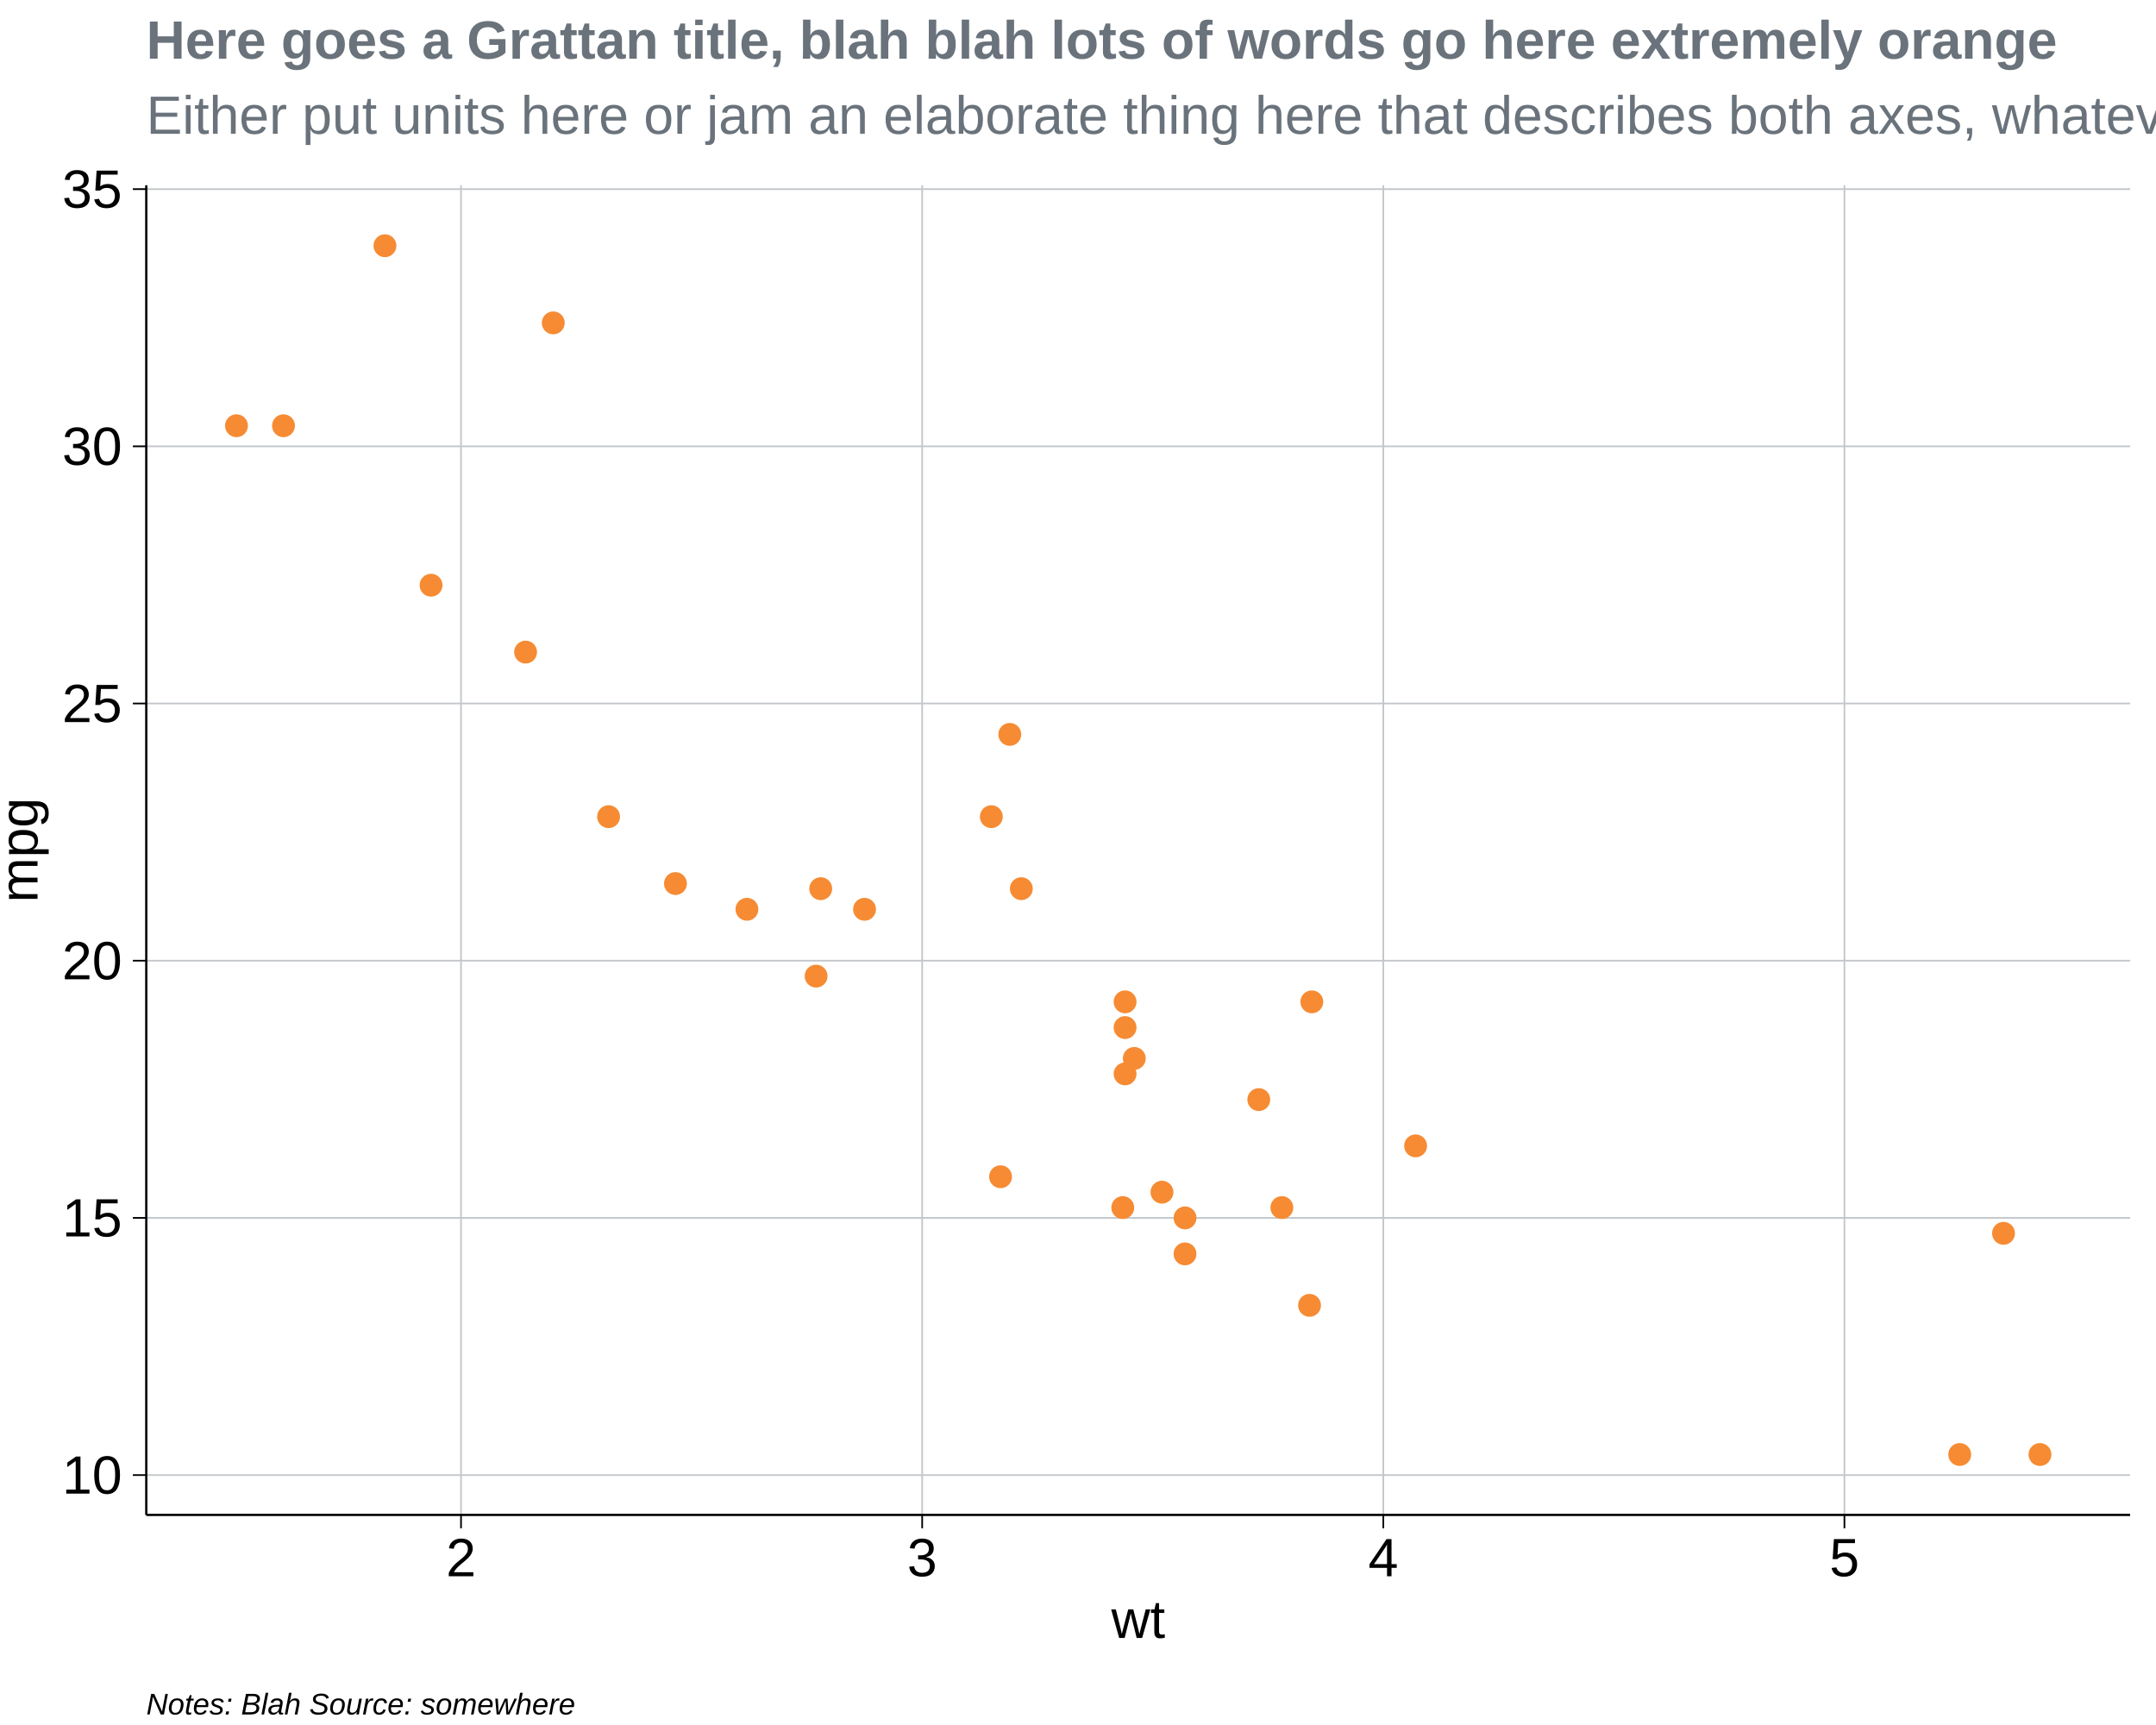
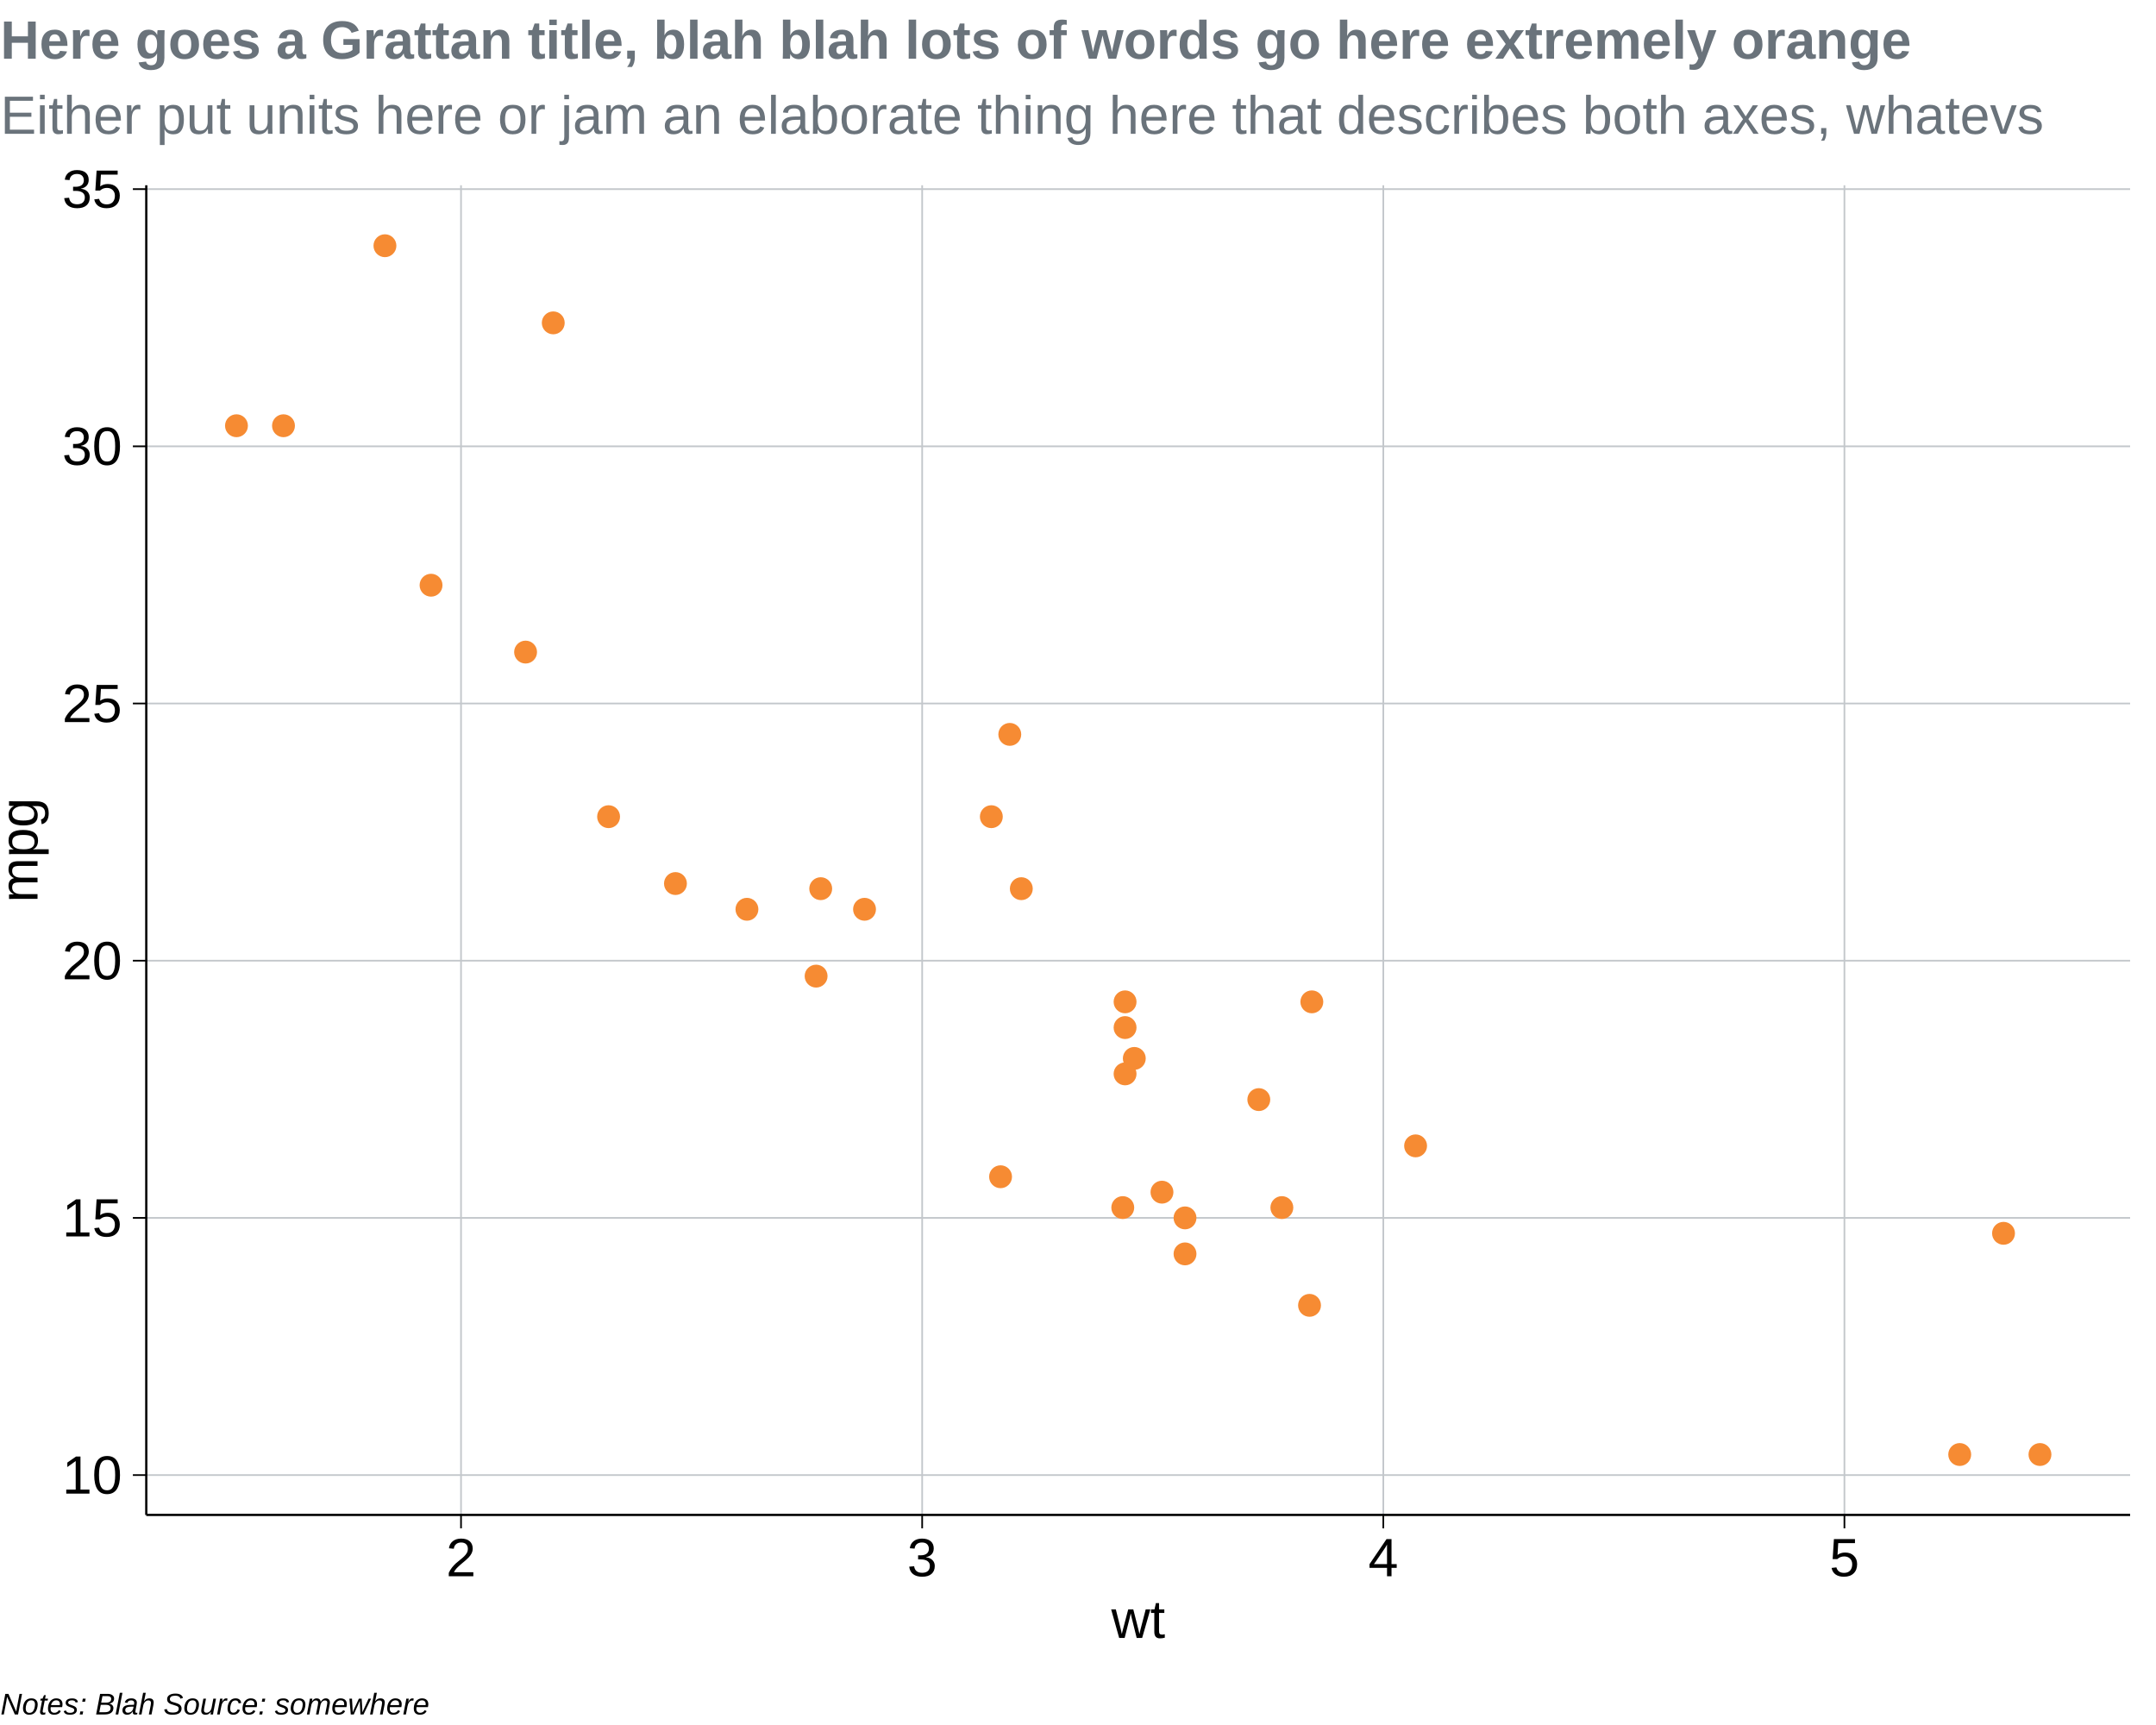
<svg xmlns="http://www.w3.org/2000/svg" viewBox="0 0 720.00 576.00">
  <defs>
    <style type="text/css">
    line, polyline, polygon, path, rect, circle {
      fill: none;
      stroke: #000000;
      stroke-linecap: round;
      stroke-linejoin: round;
      stroke-miterlimit: 10.00;
    }
  </style>
  </defs>
  <rect width="100%" height="100%" style="stroke: none; fill: #FFFFFF;" />
  <rect x="0.00" y="0.00" width="720.00" height="576.00" style="stroke-width: 0.75; stroke: none; fill: #FFFFFF;" />
  <defs>
    <clipPath id="cpNDguODV8NzExLjM2fDUwNS44Nnw2MS44Nw==">
      <rect x="48.85" y="61.87" width="662.51" height="443.99" />
    </clipPath>
  </defs>
  <rect x="48.85" y="61.87" width="662.51" height="443.99" style="stroke-width: 0.75; stroke: none; fill: #FFFFFF;" clip-path="url(#cpNDguODV8NzExLjM2fDUwNS44Nnw2MS44Nw==)" />
  <polyline points="48.85,492.55 711.36,492.55 " style="stroke-width: 0.56; stroke: #C3C7CB; stroke-linecap: butt;" clip-path="url(#cpNDguODV8NzExLjM2fDUwNS44Nnw2MS44Nw==)" />
  <polyline points="48.85,406.67 711.36,406.67 " style="stroke-width: 0.56; stroke: #C3C7CB; stroke-linecap: butt;" clip-path="url(#cpNDguODV8NzExLjM2fDUwNS44Nnw2MS44Nw==)" />
  <polyline points="48.85,320.79 711.36,320.79 " style="stroke-width: 0.56; stroke: #C3C7CB; stroke-linecap: butt;" clip-path="url(#cpNDguODV8NzExLjM2fDUwNS44Nnw2MS44Nw==)" />
  <polyline points="48.85,234.91 711.36,234.91 " style="stroke-width: 0.56; stroke: #C3C7CB; stroke-linecap: butt;" clip-path="url(#cpNDguODV8NzExLjM2fDUwNS44Nnw2MS44Nw==)" />
  <polyline points="48.85,149.03 711.36,149.03 " style="stroke-width: 0.56; stroke: #C3C7CB; stroke-linecap: butt;" clip-path="url(#cpNDguODV8NzExLjM2fDUwNS44Nnw2MS44Nw==)" />
  <polyline points="48.85,63.15 711.36,63.15 " style="stroke-width: 0.56; stroke: #C3C7CB; stroke-linecap: butt;" clip-path="url(#cpNDguODV8NzExLjM2fDUwNS44Nnw2MS44Nw==)" />
  <polyline points="153.96,505.86 153.96,61.87 " style="stroke-width: 0.56; stroke: #C3C7CB; stroke-linecap: butt;" clip-path="url(#cpNDguODV8NzExLjM2fDUwNS44Nnw2MS44Nw==)" />
  <polyline points="307.96,505.86 307.96,61.87 " style="stroke-width: 0.56; stroke: #C3C7CB; stroke-linecap: butt;" clip-path="url(#cpNDguODV8NzExLjM2fDUwNS44Nnw2MS44Nw==)" />
  <polyline points="461.96,505.86 461.96,61.87 " style="stroke-width: 0.56; stroke: #C3C7CB; stroke-linecap: butt;" clip-path="url(#cpNDguODV8NzExLjM2fDUwNS44Nnw2MS44Nw==)" />
  <polyline points="615.95,505.86 615.95,61.87 " style="stroke-width: 0.56; stroke: #C3C7CB; stroke-linecap: butt;" clip-path="url(#cpNDguODV8NzExLjM2fDUwNS44Nnw2MS44Nw==)" />
  <circle cx="249.44" cy="303.62" r="2.60pt" style="stroke-width: 0.71; stroke: #F68B33; fill: #F68B33;" clip-path="url(#cpNDguODV8NzExLjM2fDUwNS44Nnw2MS44Nw==)" />
  <circle cx="288.71" cy="303.62" r="2.60pt" style="stroke-width: 0.71; stroke: #F68B33; fill: #F68B33;" clip-path="url(#cpNDguODV8NzExLjM2fDUwNS44Nnw2MS44Nw==)" />
  <circle cx="203.24" cy="272.70" r="2.60pt" style="stroke-width: 0.71; stroke: #F68B33; fill: #F68B33;" clip-path="url(#cpNDguODV8NzExLjM2fDUwNS44Nnw2MS44Nw==)" />
  <circle cx="341.07" cy="296.74" r="2.60pt" style="stroke-width: 0.71; stroke: #F68B33; fill: #F68B33;" clip-path="url(#cpNDguODV8NzExLjM2fDUwNS44Nnw2MS44Nw==)" />
  <circle cx="375.72" cy="343.12" r="2.60pt" style="stroke-width: 0.71; stroke: #F68B33; fill: #F68B33;" clip-path="url(#cpNDguODV8NzExLjM2fDUwNS44Nnw2MS44Nw==)" />
  <circle cx="378.80" cy="353.42" r="2.60pt" style="stroke-width: 0.71; stroke: #F68B33; fill: #F68B33;" clip-path="url(#cpNDguODV8NzExLjM2fDUwNS44Nnw2MS44Nw==)" />
  <circle cx="395.74" cy="418.69" r="2.60pt" style="stroke-width: 0.71; stroke: #F68B33; fill: #F68B33;" clip-path="url(#cpNDguODV8NzExLjM2fDUwNS44Nnw2MS44Nw==)" />
  <circle cx="337.22" cy="245.22" r="2.60pt" style="stroke-width: 0.71; stroke: #F68B33; fill: #F68B33;" clip-path="url(#cpNDguODV8NzExLjM2fDUwNS44Nnw2MS44Nw==)" />
  <circle cx="331.06" cy="272.70" r="2.60pt" style="stroke-width: 0.71; stroke: #F68B33; fill: #F68B33;" clip-path="url(#cpNDguODV8NzExLjM2fDUwNS44Nnw2MS44Nw==)" />
  <circle cx="375.72" cy="334.53" r="2.60pt" style="stroke-width: 0.71; stroke: #F68B33; fill: #F68B33;" clip-path="url(#cpNDguODV8NzExLjM2fDUwNS44Nnw2MS44Nw==)" />
  <circle cx="375.72" cy="358.58" r="2.60pt" style="stroke-width: 0.71; stroke: #F68B33; fill: #F68B33;" clip-path="url(#cpNDguODV8NzExLjM2fDUwNS44Nnw2MS44Nw==)" />
  <circle cx="472.74" cy="382.62" r="2.60pt" style="stroke-width: 0.71; stroke: #F68B33; fill: #F68B33;" clip-path="url(#cpNDguODV8NzExLjM2fDUwNS44Nnw2MS44Nw==)" />
  <circle cx="420.38" cy="367.17" r="2.60pt" style="stroke-width: 0.71; stroke: #F68B33; fill: #F68B33;" clip-path="url(#cpNDguODV8NzExLjM2fDUwNS44Nnw2MS44Nw==)" />
  <circle cx="428.08" cy="403.23" r="2.60pt" style="stroke-width: 0.71; stroke: #F68B33; fill: #F68B33;" clip-path="url(#cpNDguODV8NzExLjM2fDUwNS44Nnw2MS44Nw==)" />
  <circle cx="654.45" cy="485.68" r="2.60pt" style="stroke-width: 0.71; stroke: #F68B33; fill: #F68B33;" clip-path="url(#cpNDguODV8NzExLjM2fDUwNS44Nnw2MS44Nw==)" />
  <circle cx="681.25" cy="485.68" r="2.60pt" style="stroke-width: 0.71; stroke: #F68B33; fill: #F68B33;" clip-path="url(#cpNDguODV8NzExLjM2fDUwNS44Nnw2MS44Nw==)" />
  <circle cx="669.08" cy="411.82" r="2.60pt" style="stroke-width: 0.71; stroke: #F68B33; fill: #F68B33;" clip-path="url(#cpNDguODV8NzExLjM2fDUwNS44Nnw2MS44Nw==)" />
  <circle cx="184.76" cy="107.81" r="2.60pt" style="stroke-width: 0.71; stroke: #F68B33; fill: #F68B33;" clip-path="url(#cpNDguODV8NzExLjM2fDUwNS44Nnw2MS44Nw==)" />
  <circle cx="94.67" cy="142.16" r="2.60pt" style="stroke-width: 0.71; stroke: #F68B33; fill: #F68B33;" clip-path="url(#cpNDguODV8NzExLjM2fDUwNS44Nnw2MS44Nw==)" />
  <circle cx="128.55" cy="82.05" r="2.60pt" style="stroke-width: 0.71; stroke: #F68B33; fill: #F68B33;" clip-path="url(#cpNDguODV8NzExLjM2fDUwNS44Nnw2MS44Nw==)" />
  <circle cx="225.57" cy="295.03" r="2.60pt" style="stroke-width: 0.71; stroke: #F68B33; fill: #F68B33;" clip-path="url(#cpNDguODV8NzExLjM2fDUwNS44Nnw2MS44Nw==)" />
  <circle cx="388.04" cy="398.08" r="2.60pt" style="stroke-width: 0.71; stroke: #F68B33; fill: #F68B33;" clip-path="url(#cpNDguODV8NzExLjM2fDUwNS44Nnw2MS44Nw==)" />
  <circle cx="374.95" cy="403.23" r="2.60pt" style="stroke-width: 0.71; stroke: #F68B33; fill: #F68B33;" clip-path="url(#cpNDguODV8NzExLjM2fDUwNS44Nnw2MS44Nw==)" />
  <circle cx="437.32" cy="435.87" r="2.60pt" style="stroke-width: 0.71; stroke: #F68B33; fill: #F68B33;" clip-path="url(#cpNDguODV8NzExLjM2fDUwNS44Nnw2MS44Nw==)" />
  <circle cx="438.09" cy="334.53" r="2.60pt" style="stroke-width: 0.71; stroke: #F68B33; fill: #F68B33;" clip-path="url(#cpNDguODV8NzExLjM2fDUwNS44Nnw2MS44Nw==)" />
  <circle cx="143.95" cy="195.41" r="2.60pt" style="stroke-width: 0.71; stroke: #F68B33; fill: #F68B33;" clip-path="url(#cpNDguODV8NzExLjM2fDUwNS44Nnw2MS44Nw==)" />
  <circle cx="175.52" cy="217.74" r="2.60pt" style="stroke-width: 0.71; stroke: #F68B33; fill: #F68B33;" clip-path="url(#cpNDguODV8NzExLjM2fDUwNS44Nnw2MS44Nw==)" />
  <circle cx="78.97" cy="142.16" r="2.60pt" style="stroke-width: 0.71; stroke: #F68B33; fill: #F68B33;" clip-path="url(#cpNDguODV8NzExLjM2fDUwNS44Nnw2MS44Nw==)" />
  <circle cx="334.14" cy="392.93" r="2.60pt" style="stroke-width: 0.71; stroke: #F68B33; fill: #F68B33;" clip-path="url(#cpNDguODV8NzExLjM2fDUwNS44Nnw2MS44Nw==)" />
  <circle cx="272.54" cy="325.94" r="2.60pt" style="stroke-width: 0.71; stroke: #F68B33; fill: #F68B33;" clip-path="url(#cpNDguODV8NzExLjM2fDUwNS44Nnw2MS44Nw==)" />
  <circle cx="395.74" cy="406.67" r="2.60pt" style="stroke-width: 0.71; stroke: #F68B33; fill: #F68B33;" clip-path="url(#cpNDguODV8NzExLjM2fDUwNS44Nnw2MS44Nw==)" />
  <circle cx="274.08" cy="296.74" r="2.60pt" style="stroke-width: 0.71; stroke: #F68B33; fill: #F68B33;" clip-path="url(#cpNDguODV8NzExLjM2fDUwNS44Nnw2MS44Nw==)" />
  <defs>
    <clipPath id="cpMC4wMHw3MjAuMDB8NTc2LjAwfDAuMDA=">
      <rect x="0.00" y="0.00" width="720.00" height="576.00" />
    </clipPath>
  </defs>
  <polyline points="48.85,505.86 48.85,61.87 " style="stroke-width: 0.75; stroke-linecap: butt;" clip-path="url(#cpMC4wMHw3MjAuMDB8NTc2LjAwfDAuMDA=)" />
  <g clip-path="url(#cpMC4wMHw3MjAuMDB8NTc2LjAwfDAuMDA=)">
    <text x="20.75" y="498.74" style="font-size: 18.00px; font-family: Liberation Sans;" textLength="20.03px" lengthAdjust="spacingAndGlyphs">10</text>
  </g>
  <g clip-path="url(#cpMC4wMHw3MjAuMDB8NTc2LjAwfDAuMDA=)">
    <text x="20.75" y="412.87" style="font-size: 18.00px; font-family: Liberation Sans;" textLength="20.03px" lengthAdjust="spacingAndGlyphs">15</text>
  </g>
  <g clip-path="url(#cpMC4wMHw3MjAuMDB8NTc2LjAwfDAuMDA=)">
    <text x="20.75" y="326.99" style="font-size: 18.00px; font-family: Liberation Sans;" textLength="20.03px" lengthAdjust="spacingAndGlyphs">20</text>
  </g>
  <g clip-path="url(#cpMC4wMHw3MjAuMDB8NTc2LjAwfDAuMDA=)">
    <text x="20.75" y="241.11" style="font-size: 18.00px; font-family: Liberation Sans;" textLength="20.03px" lengthAdjust="spacingAndGlyphs">25</text>
  </g>
  <g clip-path="url(#cpMC4wMHw3MjAuMDB8NTc2LjAwfDAuMDA=)">
    <text x="20.75" y="155.23" style="font-size: 18.00px; font-family: Liberation Sans;" textLength="20.03px" lengthAdjust="spacingAndGlyphs">30</text>
  </g>
  <g clip-path="url(#cpMC4wMHw3MjAuMDB8NTc2LjAwfDAuMDA=)">
    <text x="20.75" y="69.35" style="font-size: 18.00px; font-family: Liberation Sans;" textLength="20.03px" lengthAdjust="spacingAndGlyphs">35</text>
  </g>
  <polyline points="44.37,492.55 48.85,492.55 " style="stroke-width: 0.56; stroke-linecap: butt;" clip-path="url(#cpMC4wMHw3MjAuMDB8NTc2LjAwfDAuMDA=)" />
  <polyline points="44.37,406.67 48.85,406.67 " style="stroke-width: 0.56; stroke-linecap: butt;" clip-path="url(#cpMC4wMHw3MjAuMDB8NTc2LjAwfDAuMDA=)" />
  <polyline points="44.37,320.79 48.85,320.79 " style="stroke-width: 0.56; stroke-linecap: butt;" clip-path="url(#cpMC4wMHw3MjAuMDB8NTc2LjAwfDAuMDA=)" />
  <polyline points="44.37,234.91 48.85,234.91 " style="stroke-width: 0.56; stroke-linecap: butt;" clip-path="url(#cpMC4wMHw3MjAuMDB8NTc2LjAwfDAuMDA=)" />
  <polyline points="44.37,149.03 48.85,149.03 " style="stroke-width: 0.56; stroke-linecap: butt;" clip-path="url(#cpMC4wMHw3MjAuMDB8NTc2LjAwfDAuMDA=)" />
  <polyline points="44.37,63.15 48.85,63.15 " style="stroke-width: 0.56; stroke-linecap: butt;" clip-path="url(#cpMC4wMHw3MjAuMDB8NTc2LjAwfDAuMDA=)" />
  <polyline points="48.85,505.86 711.36,505.86 " style="stroke-width: 0.75; stroke-linecap: butt;" clip-path="url(#cpMC4wMHw3MjAuMDB8NTc2LjAwfDAuMDA=)" />
  <polyline points="153.96,510.34 153.96,505.86 " style="stroke-width: 0.56; stroke-linecap: butt;" clip-path="url(#cpMC4wMHw3MjAuMDB8NTc2LjAwfDAuMDA=)" />
  <polyline points="307.96,510.34 307.96,505.86 " style="stroke-width: 0.56; stroke-linecap: butt;" clip-path="url(#cpMC4wMHw3MjAuMDB8NTc2LjAwfDAuMDA=)" />
  <polyline points="461.96,510.34 461.96,505.86 " style="stroke-width: 0.56; stroke-linecap: butt;" clip-path="url(#cpMC4wMHw3MjAuMDB8NTc2LjAwfDAuMDA=)" />
  <polyline points="615.95,510.34 615.95,505.86 " style="stroke-width: 0.56; stroke-linecap: butt;" clip-path="url(#cpMC4wMHw3MjAuMDB8NTc2LjAwfDAuMDA=)" />
  <g clip-path="url(#cpMC4wMHw3MjAuMDB8NTc2LjAwfDAuMDA=)">
    <text x="148.96" y="526.32" style="font-size: 18.00px; font-family: Liberation Sans;" textLength="10.02px" lengthAdjust="spacingAndGlyphs">2</text>
  </g>
  <g clip-path="url(#cpMC4wMHw3MjAuMDB8NTc2LjAwfDAuMDA=)">
    <text x="302.95" y="526.32" style="font-size: 18.00px; font-family: Liberation Sans;" textLength="10.02px" lengthAdjust="spacingAndGlyphs">3</text>
  </g>
  <g clip-path="url(#cpMC4wMHw3MjAuMDB8NTc2LjAwfDAuMDA=)">
    <text x="456.95" y="526.32" style="font-size: 18.00px; font-family: Liberation Sans;" textLength="10.02px" lengthAdjust="spacingAndGlyphs">4</text>
  </g>
  <g clip-path="url(#cpMC4wMHw3MjAuMDB8NTc2LjAwfDAuMDA=)">
    <text x="610.94" y="526.32" style="font-size: 18.00px; font-family: Liberation Sans;" textLength="10.02px" lengthAdjust="spacingAndGlyphs">5</text>
  </g>
  <g clip-path="url(#cpMC4wMHw3MjAuMDB8NTc2LjAwfDAuMDA=)">
    <text x="371.11" y="546.93" style="font-size: 18.00px; font-family: Liberation Sans;" textLength="18.00px" lengthAdjust="spacingAndGlyphs">wt</text>
  </g>
  <g clip-path="url(#cpMC4wMHw3MjAuMDB8NTc2LjAwfDAuMDA=)">
    <text transform="translate(12.53,301.38) rotate(-90)" style="font-size: 18.00px; font-family: Liberation Sans;" textLength="35.03px" lengthAdjust="spacingAndGlyphs">mpg</text>
  </g>
  <g clip-path="url(#cpMC4wMHw3MjAuMDB8NTc2LjAwfDAuMDA=)">
-     <text x="48.85" y="44.68" style="font-size: 18.00px; fill: #6A737B; font-family: Liberation Sans;" textLength="682.61px" lengthAdjust="spacingAndGlyphs">Either put units here or jam an elaborate thing here that describes both axes, whatevs</text>
+     <text x="0.14" y="44.68" style="font-size: 18.00px; fill: #6A737B; font-family: Liberation Sans;" textLength="682.61px" lengthAdjust="spacingAndGlyphs">Either put units here or jam an elaborate thing here that describes both axes, whatevs</text>
  </g>
  <g clip-path="url(#cpMC4wMHw3MjAuMDB8NTc2LjAwfDAuMDA=)">
-     <text x="48.85" y="19.59" style="font-size: 18.00px; font-weight: bold; fill: #6A737B; font-family: Liberation Sans;" textLength="638.33px" lengthAdjust="spacingAndGlyphs">Here goes a Grattan title, blah blah lots of words go here extremely orange</text>
+     <text x="0.14" y="19.59" style="font-size: 18.00px; font-weight: bold; fill: #6A737B; font-family: Liberation Sans;" textLength="638.33px" lengthAdjust="spacingAndGlyphs">Here goes a Grattan title, blah blah lots of words go here extremely orange</text>
  </g>
  <g clip-path="url(#cpMC4wMHw3MjAuMDB8NTc2LjAwfDAuMDA=)">
-     <text x="48.85" y="572.48" style="font-size: 9.99px; font-style: italic; font-family: Liberation Sans;" textLength="143.16px" lengthAdjust="spacingAndGlyphs">Notes: Blah Source: somewhere</text>
+     <text x="0.14" y="572.48" style="font-size: 9.99px; font-style: italic; font-family: Liberation Sans;" textLength="143.16px" lengthAdjust="spacingAndGlyphs">Notes: Blah Source: somewhere</text>
  </g>
</svg>
